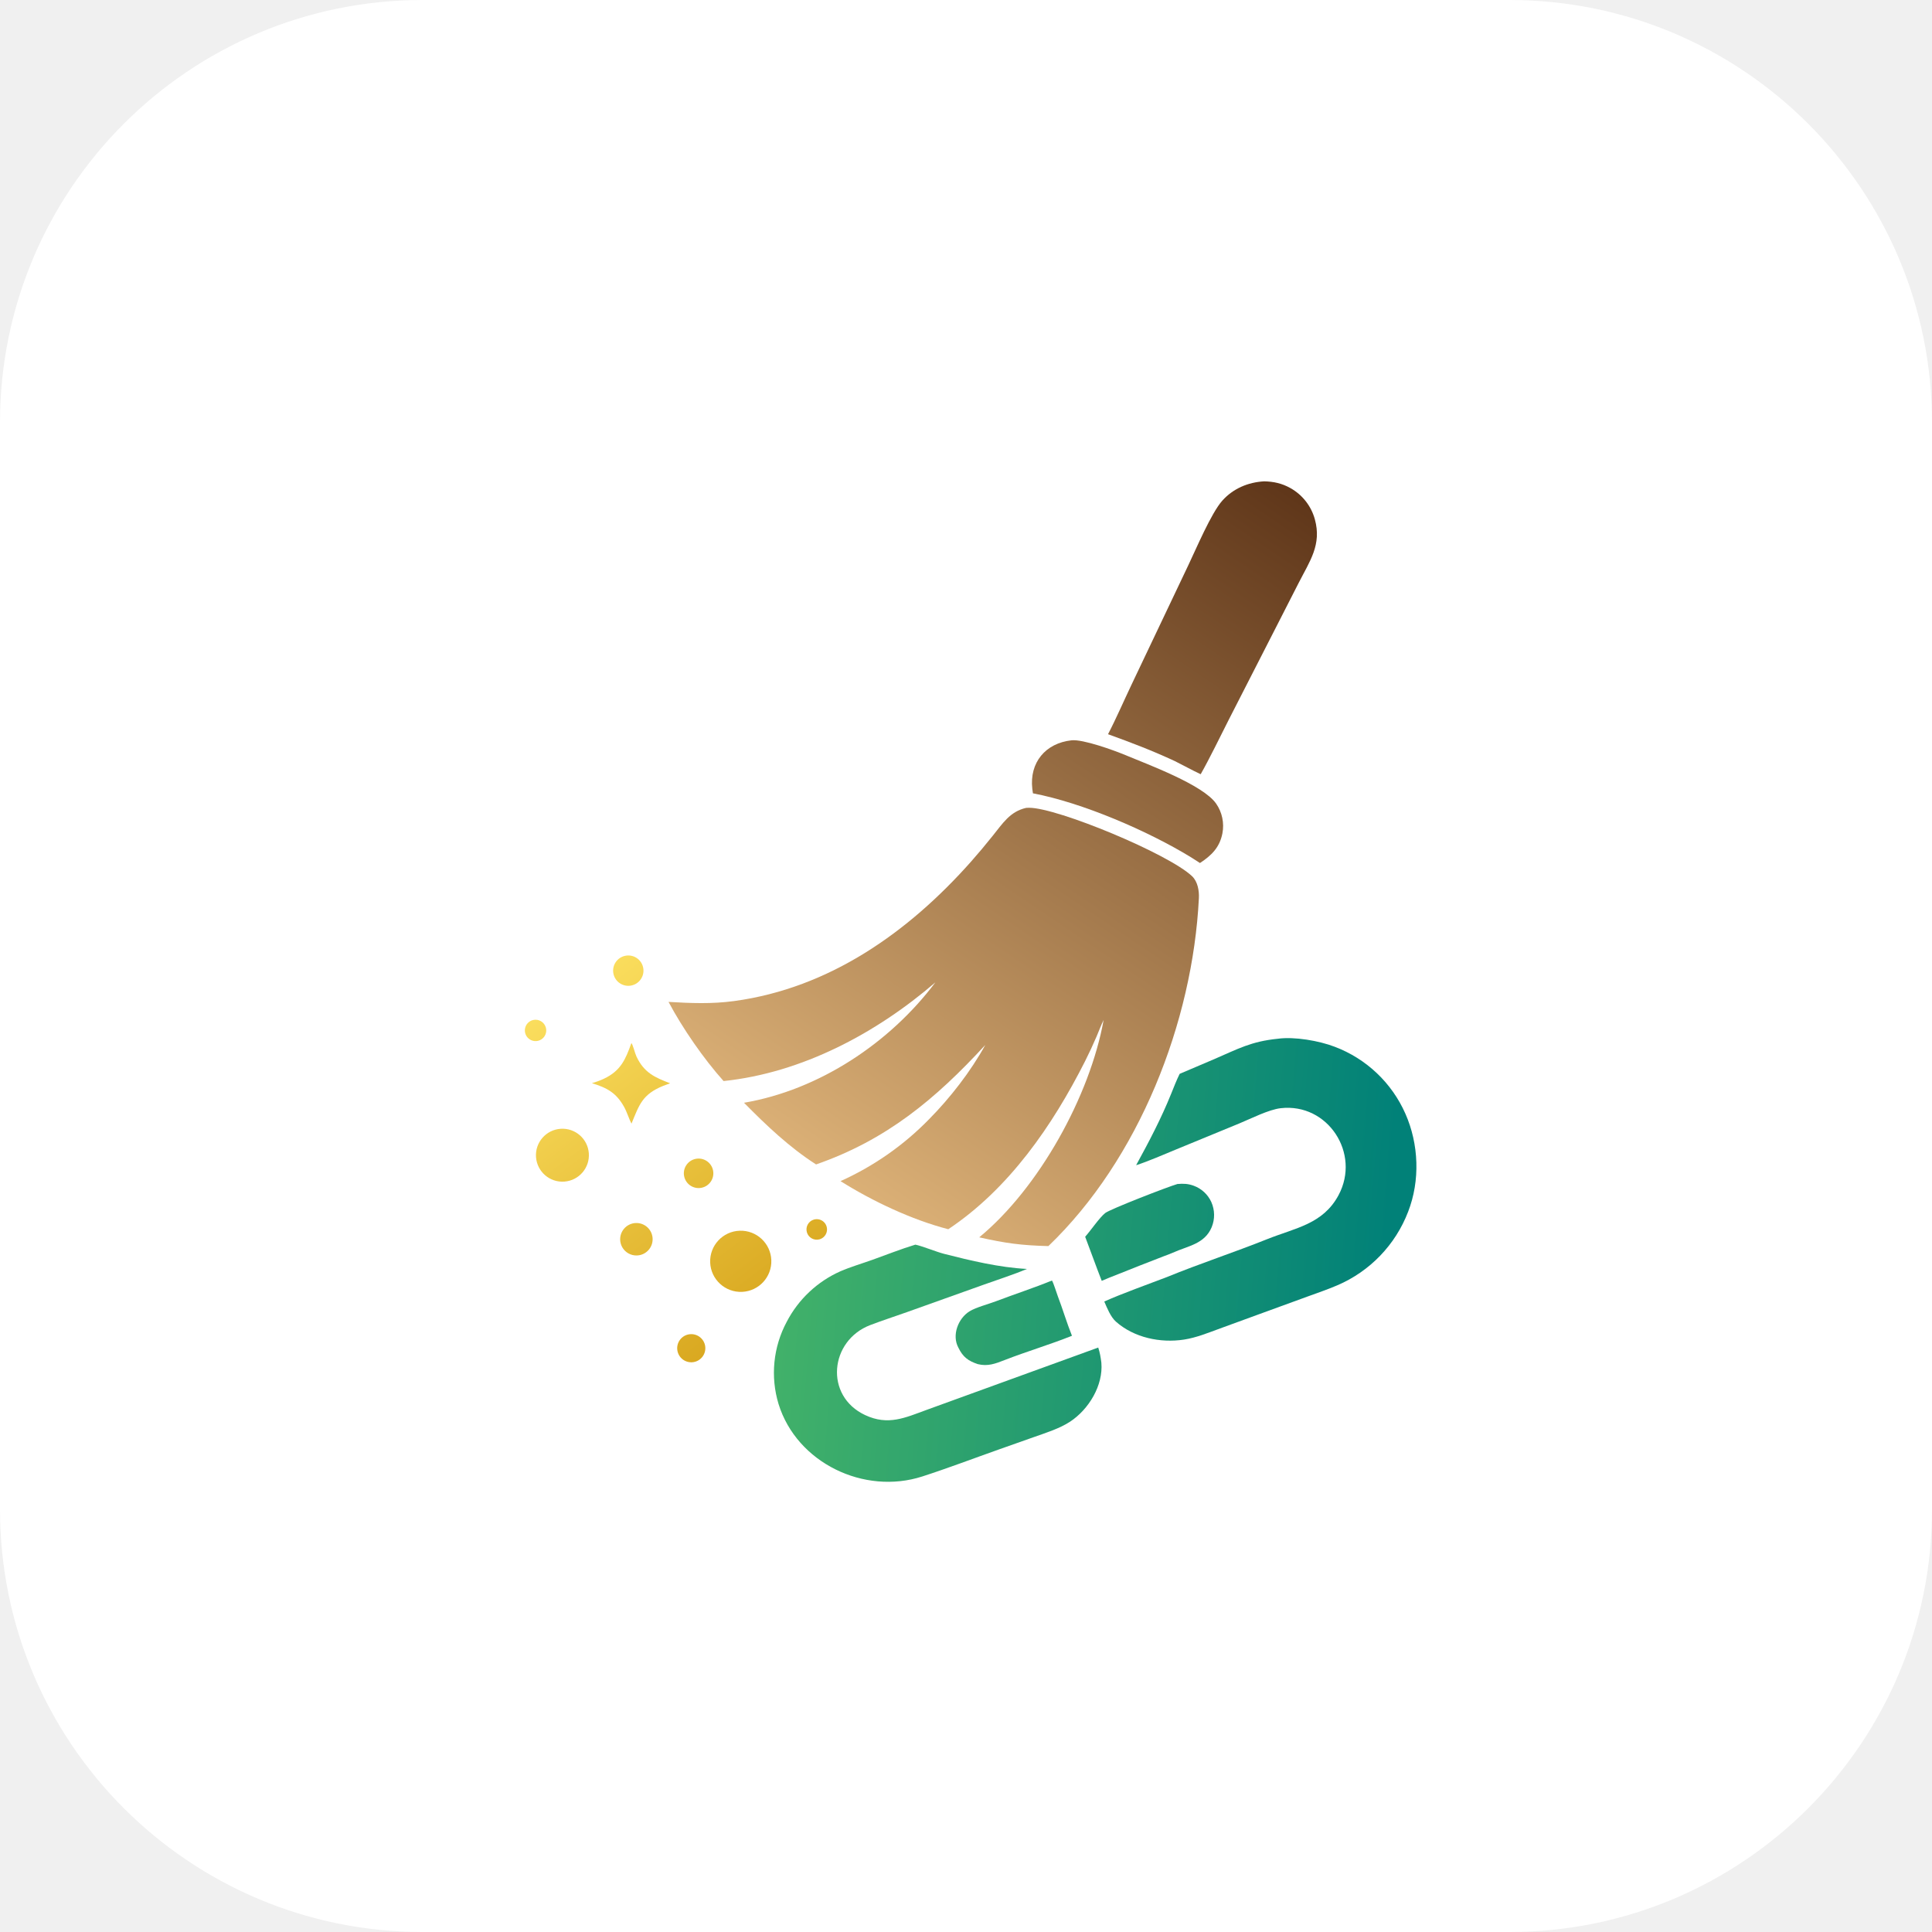
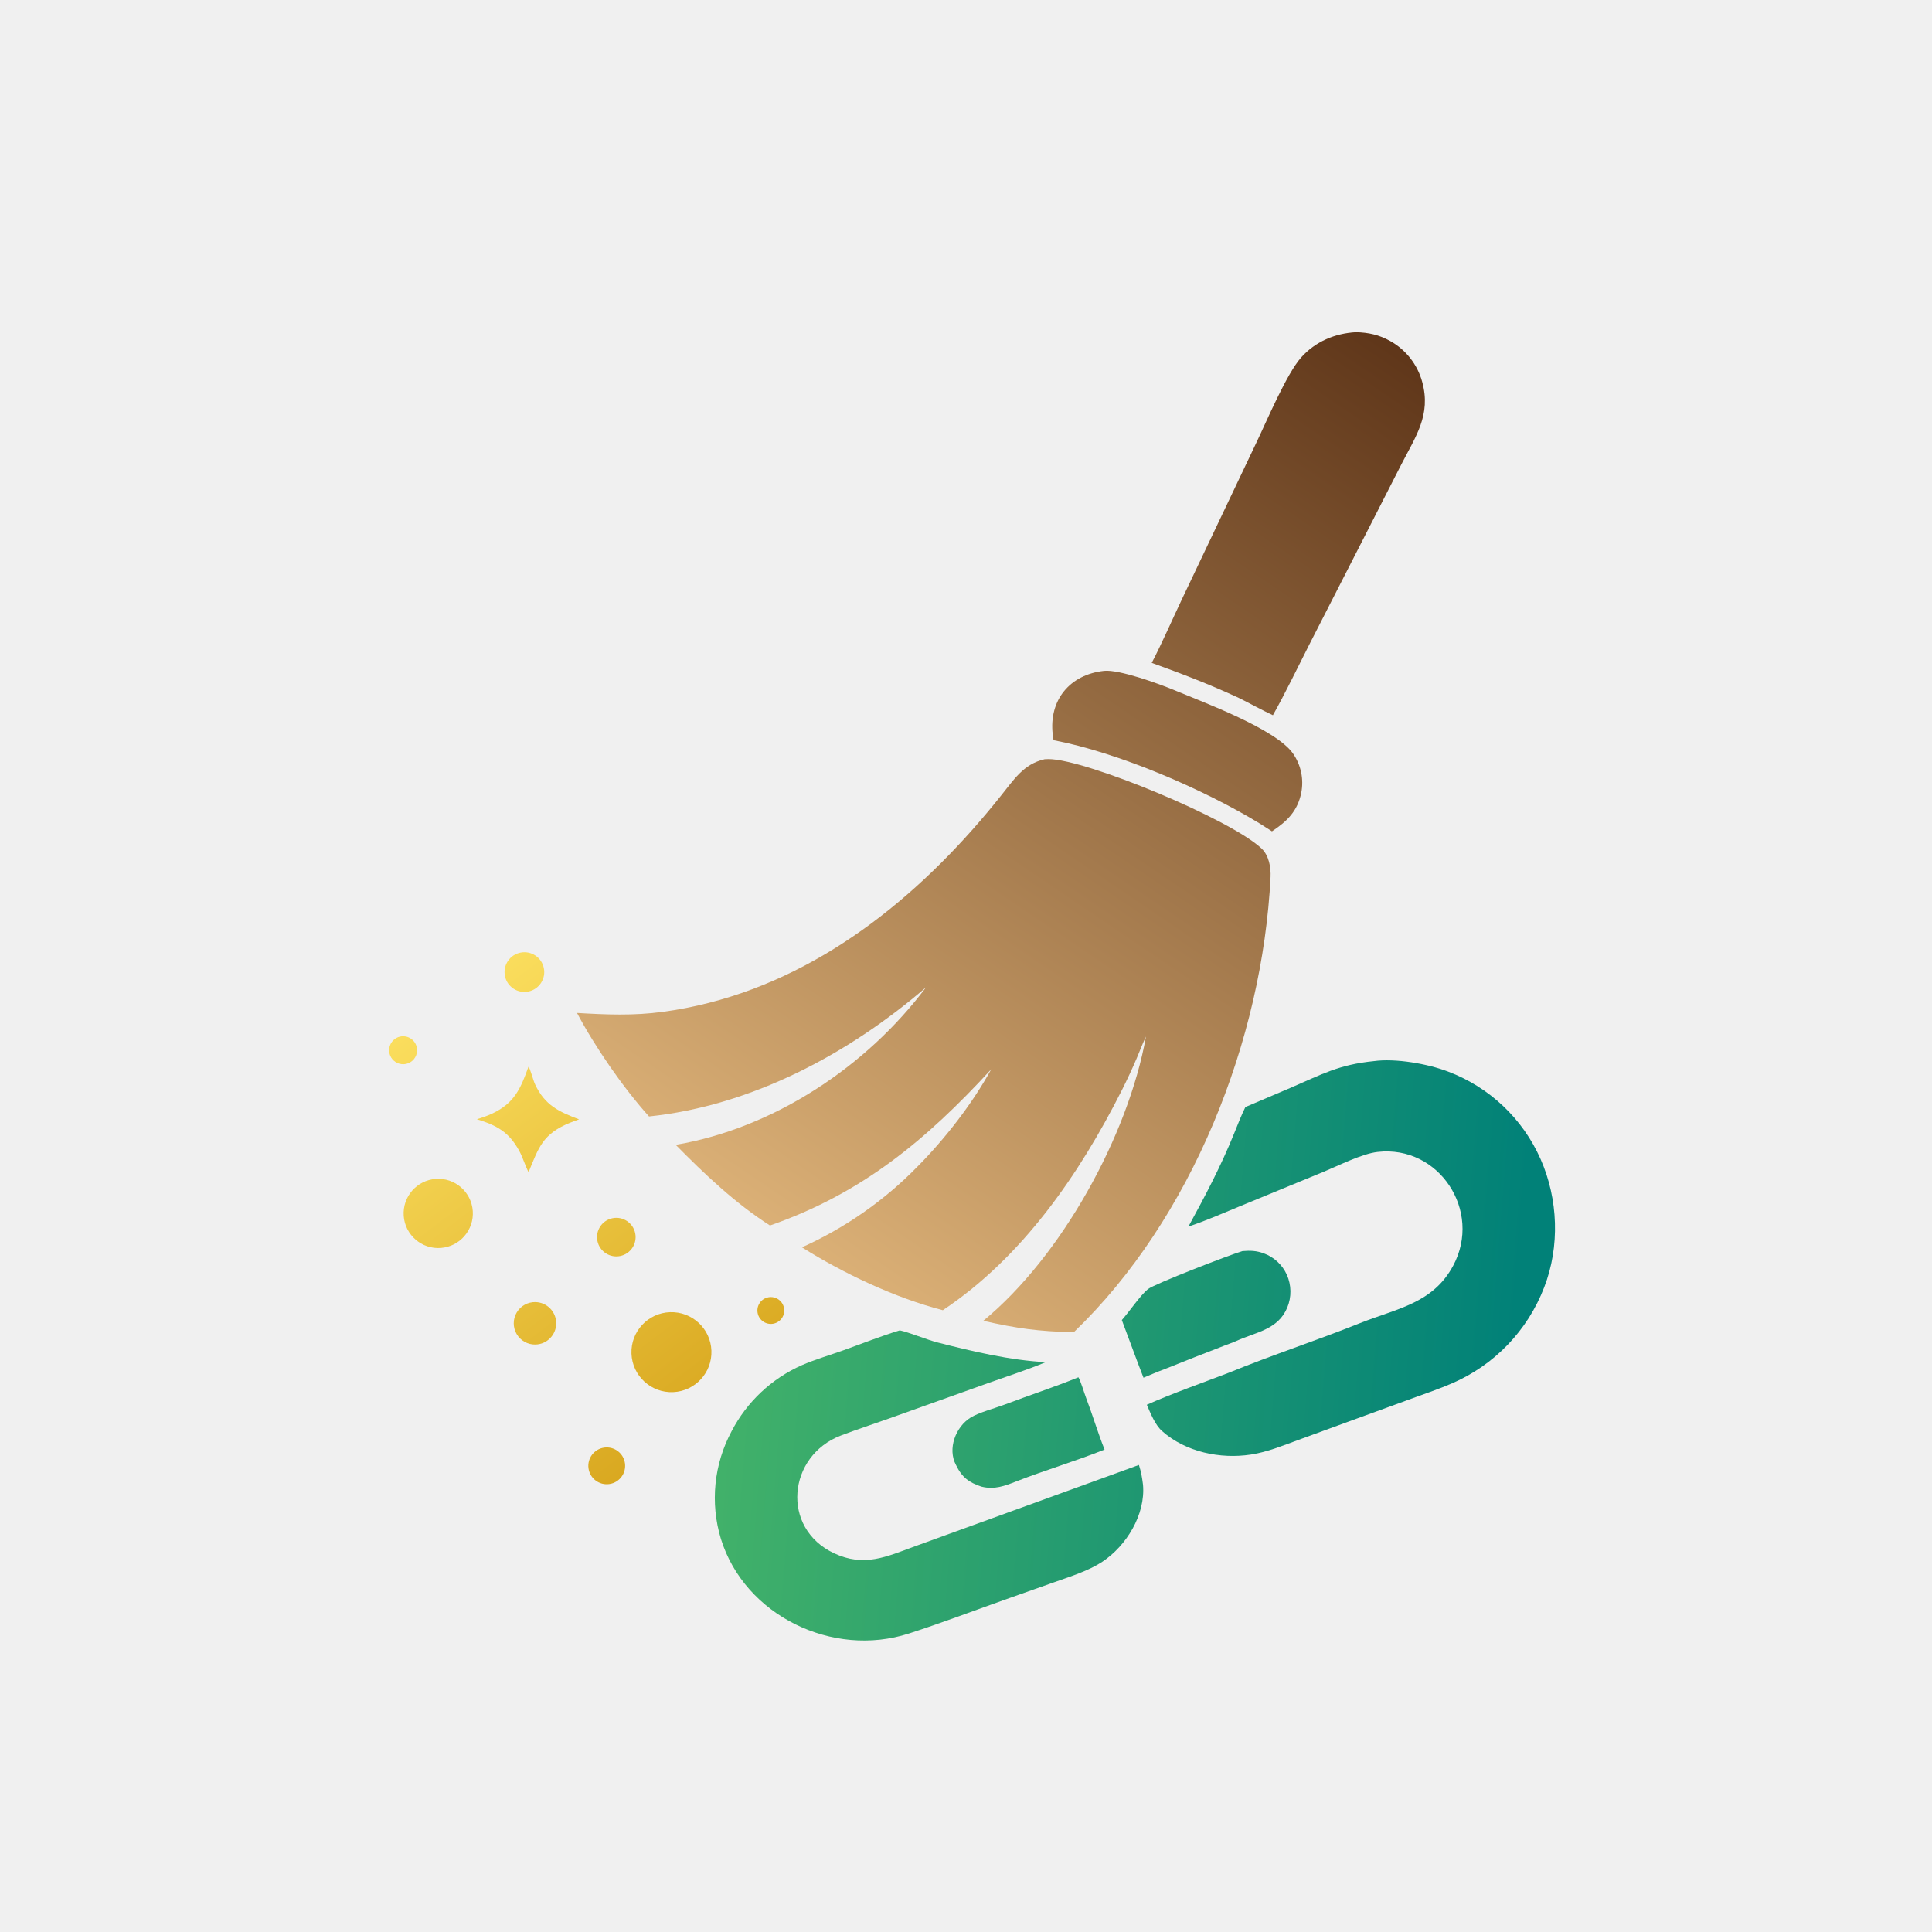
<svg xmlns="http://www.w3.org/2000/svg" viewBox="0 0 128 128" role="img" aria-label="Fukaha">
  <defs>
    <linearGradient id="wood" gradientUnits="userSpaceOnUse" x1="400" y1="720" x2="820" y2="100">
      <stop offset="0" stop-color="#E0B57A" />
      <stop offset="1" stop-color="#5C3317" />
    </linearGradient>
    <linearGradient id="a1" gradientUnits="userSpaceOnUse" x1="140" y1="500" x2="880" y2="560">
      <stop offset="0" stop-color="#5FC763" />
      <stop offset="1" stop-color="#018178" />
    </linearGradient>
    <linearGradient id="gold" gradientUnits="userSpaceOnUse" x1="140" y1="490" x2="390" y2="820">
      <stop offset="0" stop-color="#FFE566" />
      <stop offset="1" stop-color="#D4A017" />
    </linearGradient>
  </defs>
-   <rect width="128" height="128" rx="28" fill="#FFFFFF" />
-   <g fill="url(#wood)" transform="translate(64 64) scale(0.078) translate(-507.9 -503.4)">
+   <g fill="url(#wood)" transform="translate(64 64) scale(0.102) translate(-507.9 -503.4)">
    <path d="M558.995 369.09a30 30 0 0 1 2.549-.092c24.106.036 118.337 39.056 138.448 58.197 4.666 4.491 6.034 12.201 5.724 18.459-5.243 105.73-51.045 221.986-127.838 295.656-23.126-.612-36.349-2.396-58.753-7.442 50.698-41.705 94.103-120.24 105.668-184.626-1.96 3.884-4.189 9.808-5.952 13.951a372 372 0 0 1-9.807 21.072c-27.593 54.611-64.552 108.304-116.187 142.718-30.972-8.012-64.491-23.855-91.524-40.858a245.3 245.3 0 0 0 75.112-52.481c17.944-18.117 35.532-40.747 47.847-63.172-42.465 46.142-84.024 80.696-143.712 101.48-22.599-14.454-42.483-33.364-61.223-52.39 63.736-10.843 123.995-50.858 162.539-102.264-50.233 43.248-113.284 76.867-179.887 83.834-16.861-18.783-34.981-45.021-46.758-67.239 18.887 1.118 36.717 1.853 55.605-.702 81.161-10.979 148.149-58.54 201.206-118.3a563 563 0 0 0 18.391-21.905c8.487-10.435 14.656-20.77 28.552-23.896" />
    <path d="M761.18 91.726c8.14.197 15.08 1.714 22.265 5.736a43.57 43.57 0 0 1 20.774 26.532c5.933 21.526-4.318 35.52-13.676 53.85l-21.466 42.046-37.986 74.318c-7.369 14.493-15.934 32.284-23.845 46.3-6.846-3.171-15.063-7.731-22.083-11.209-19.331-8.958-36.629-15.553-56.625-22.781 6.658-12.74 13.789-29.147 20.128-42.446l47.933-100.811c6.739-14.044 19.536-44.524 29.024-55.142 9.212-10.309 21.904-15.635 35.557-16.394" />
    <path d="M597.564 311.698c9.707-1.022 35.851 8.435 45.587 12.507 18.83 7.875 66.127 25.248 77.219 41.287a33.3 33.3 0 0 1 5.319 25.26c-2.384 12.041-9.249 18.707-19.056 25.178l-7.595-4.863c-36.575-22.386-92.266-46.384-134.291-54.335a95 95 0 0 1-.528-3.821c-2.538-22.33 11.171-38.798 33.345-41.213" />
  </g>
-   <g fill="url(#a1)" transform="translate(64 64) scale(0.078) translate(-507.9 -503.4)">
+   <g fill="url(#a1)" transform="translate(64 64) scale(0.102) translate(-507.9 -503.4)">
    <path d="M772.719 565.193c14.048-1.975 35.137 1.721 48.268 6.771a106.86 106.86 0 0 1 60.15 56.93c11.432 25.881 12.58 56.716 2.33 83.163a111.28 111.28 0 0 1-60.315 62.612c-7.589 3.299-16.874 6.46-24.721 9.331l-41.64 15.181-33.03 12.067c-10.014 3.653-20.069 7.843-30.773 9.488-19.918 3.062-42.412-1.626-57.738-15.249-4.549-4.043-7.489-11.56-9.903-17.095 15.359-6.907 37.139-14.592 53.288-20.81 27.877-11.422 57.014-20.924 84.955-32.117 24.043-9.632 47.539-12.722 60.77-37.457 18.967-35.461-9.164-78.44-49.166-73.823-10.173 1.174-25.045 8.765-34.923 12.846l-53.919 22.19c-9.985 4.11-23.965 10.222-33.955 13.389 10.893-19.91 21.263-39.592 29.755-60.669 2.253-5.592 4.573-11.567 7.227-16.934l29.387-12.506c20.417-8.808 31.323-15.025 53.953-17.308" />
    <path d="M464.885 740.075c5.769 1.168 17.717 6.106 24.441 7.829 22.265 5.703 47.417 11.681 70.351 12.807-11.023 4.695-25.064 9.199-36.481 13.286l-65.409 23.37c-10.328 3.669-20.841 7.082-31.11 10.987-34.617 13.165-39.255 60.219-4.435 76.5 19.542 9.138 33.876 2.281 52.569-4.559l29.142-10.582 116.263-42.224c1.467 4.547 2.071 8.189 2.661 12.893 1.669 19.321-10.748 39.632-26.512 50.025-8.914 5.876-20.713 9.55-30.82 13.13l-29.16 10.309c-21.751 7.691-43.656 16.041-65.576 23.129-49.426 15.984-106.591-11.501-122.108-61.457a91.55 91.55 0 0 1 6.963-69.971 94.66 94.66 0 0 1 45.543-42.832c8.359-3.644 18.441-6.621 27.107-9.719 11.997-4.289 24.424-9.247 36.571-12.921" />
    <path d="M687.486 688.57c5.084-.427 9.026-.296 13.9 1.494a26.34 26.34 0 0 1 14.879 13.811 27.06 27.06 0 0 1 .307 21.393c-6.028 14.379-20.169 15.831-33.027 21.666-2.42 1.098-5.148 2.016-7.643 2.982a2808 2808 0 0 0-39.024 15.345c-4.37 1.581-9.346 3.771-13.695 5.559-4.829-12.325-9.336-25.027-14.068-37.444 4.845-5.439 12.022-16.092 16.972-20.108 4.013-3.256 53.061-22.276 61.399-24.698" />
    <path d="M580.917 770.551c1.437 2.343 3.748 10.123 4.864 13.044 4.225 11.05 7.731 22.957 12.118 33.893-18.514 7.444-38.546 13.337-57.201 20.628-7.832 3.062-14.296 5.552-22.799 3.446-8.082-2.723-12.612-5.961-16.48-14.005-5.698-10.457-.269-24.815 9.497-30.854 5.418-3.35 15.896-6.064 22.36-8.519 15.776-5.992 31.999-11.261 47.641-17.633" />
  </g>
-   <g fill="url(#gold)" transform="translate(64 64) scale(0.078) translate(-507.9 -503.4)">
+   <g fill="url(#gold)" transform="translate(64 64) scale(0.102) translate(-507.9 -503.4)">
    <path d="M315.716 728.254c14.278-.47 26.258 10.674 26.819 24.949s-10.507 26.326-24.777 26.978c-14.401.659-26.585-10.532-27.152-24.936-.566-14.405 10.702-26.517 25.11-26.991" />
    <path d="M163.549 641.673c12.369-.856 23.098 8.461 23.983 20.828s-8.407 23.118-20.772 24.032c-12.406.917-23.199-8.413-24.088-20.821s8.467-23.179 20.877-24.039" />
    <path d="M223.685 568.863c1.278 1.291 2.963 8.545 4.316 11.422 6.418 13.659 15.482 17.764 28.577 22.727q-2.909 1.022-5.776 2.155c-17.954 7.295-20.388 16.059-27.037 32.121-1.795-3.19-3.782-9.675-6.11-13.91-6.745-12.271-14.577-16.459-27.496-20.455a68 68 0 0 0 10.106-3.727c14.372-6.787 18.365-16.259 23.42-30.333" />
    <path d="M228.243 721.699c7.493.168 13.48 6.289 13.482 13.784s-5.982 13.62-13.475 13.792a13.79 13.79 0 0 1-12.21-20.771 13.79 13.79 0 0 1 12.203-6.805" />
    <path d="M218.538 494.704c6.951-1.385 13.716 3.099 15.146 10.04s-3.01 13.736-9.941 15.211c-6.996 1.49-13.867-3.001-15.311-10.006s3.092-13.847 10.106-15.245" />
    <path d="M278.24 667.226c6.773-1.395 13.395 2.961 14.796 9.732 1.401 6.772-2.95 13.398-9.72 14.804-6.778 1.408-13.413-2.948-14.816-9.728-1.402-6.779 2.96-13.411 9.74-14.808" />
    <path d="M272.954 816.202c6.52-.874 12.52 3.685 13.427 10.2.907 6.516-3.621 12.539-10.131 13.479-6.558.947-12.635-3.62-13.549-10.183s3.686-12.617 10.253-13.496" />
    <path d="M140.14 549.296a9.08 9.08 0 0 1 10.865 6.302 9.08 9.08 0 0 1-14.921 9.159 9.08 9.08 0 0 1 4.056-15.461" />
    <path d="M378.661 718.79a8.724 8.724 0 1 1 4.72 16.796 8.724 8.724 0 0 1-4.72-16.796" />
  </g>
</svg>
